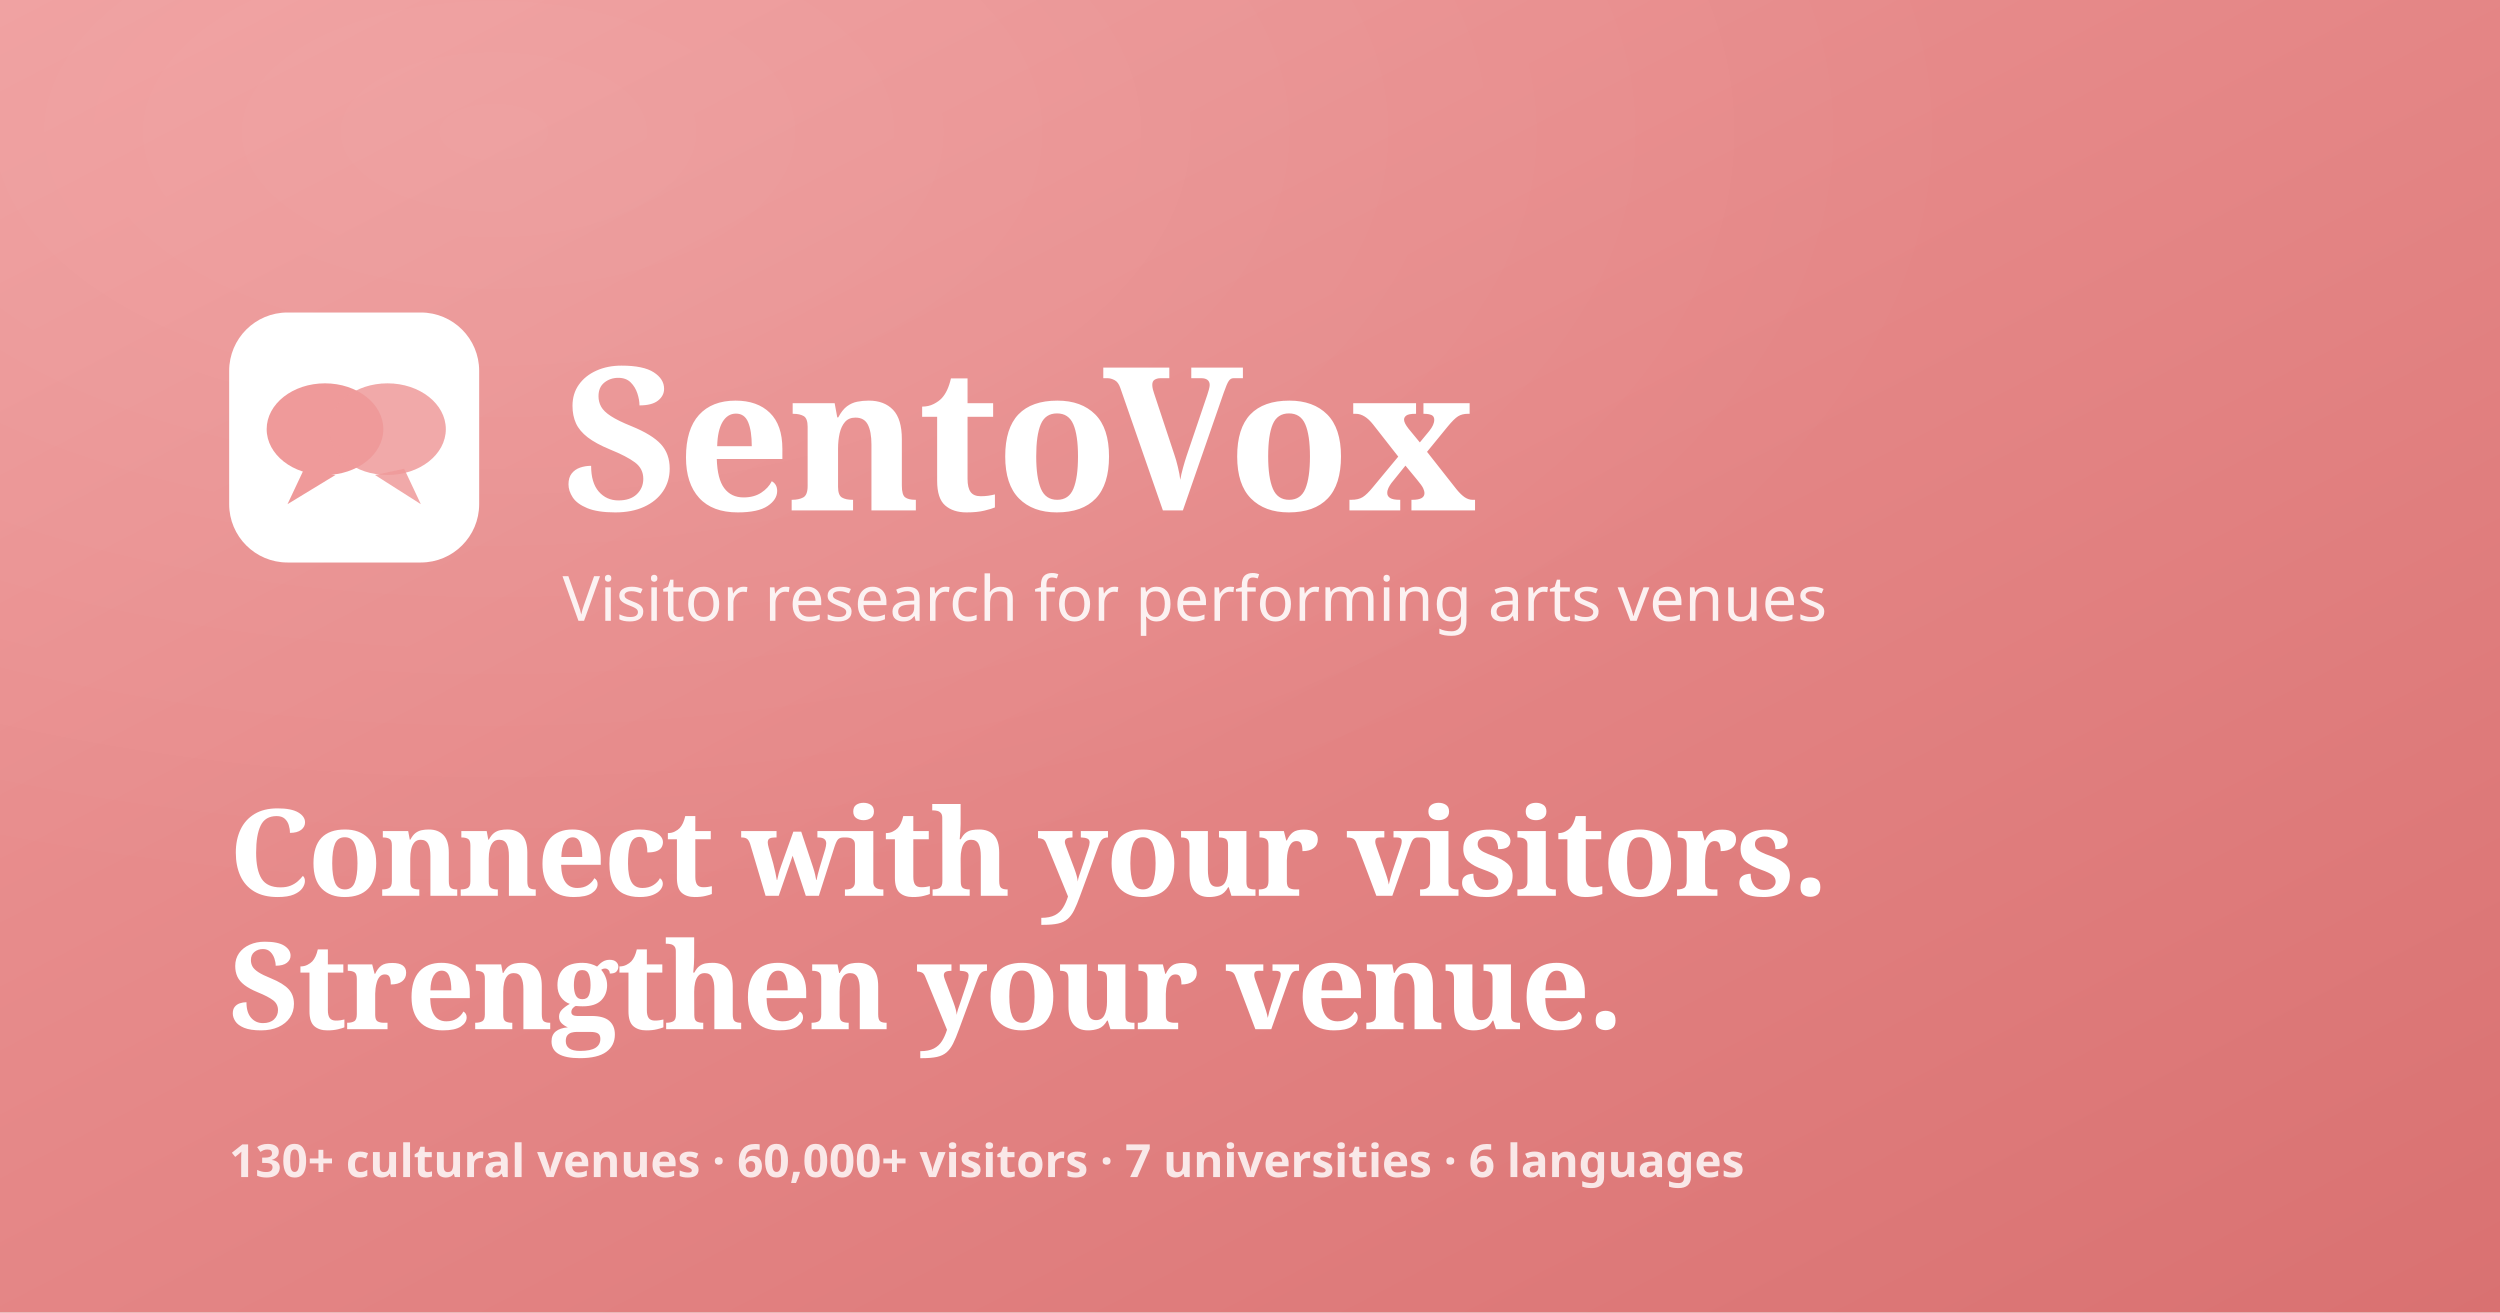
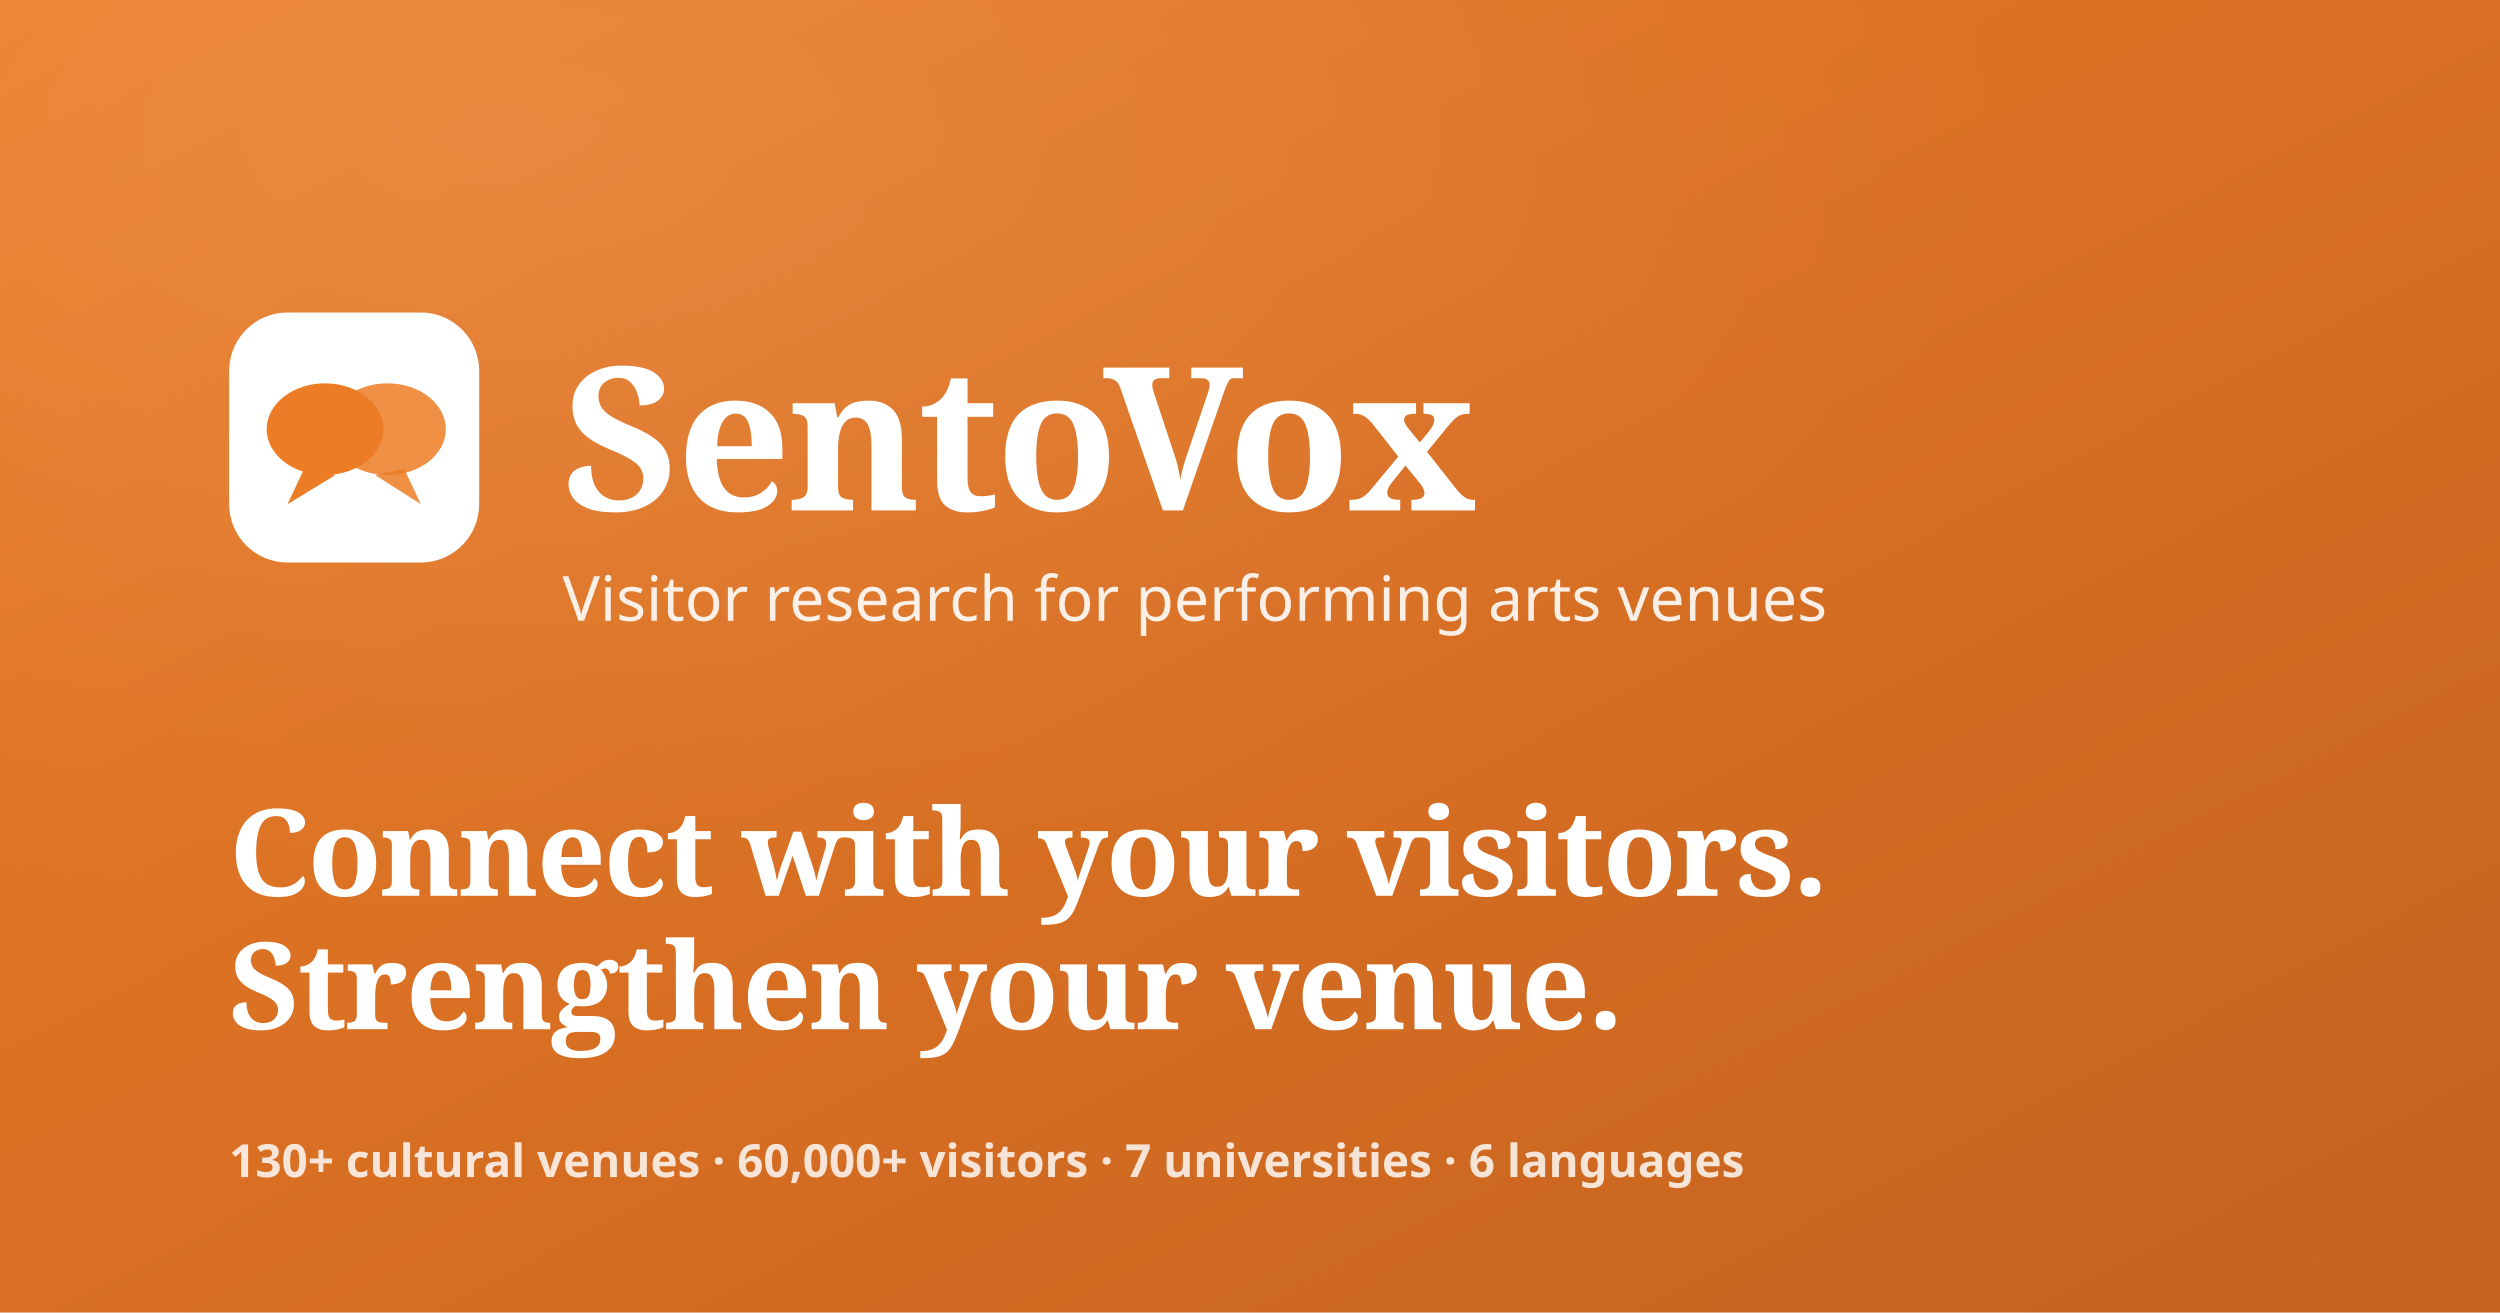
<svg xmlns="http://www.w3.org/2000/svg" width="1200" height="630" viewBox="0 0 1200 630">
  <defs>
    <linearGradient id="bg" x1="0%" y1="0%" x2="100%" y2="100%">
-       <stop offset="0%" stop-color="#ef9a9a" />
-       <stop offset="100%" stop-color="#d97171" />
+       <stop offset="0%" stop-color="#ec7c25" />
+       <stop offset="100%" stop-color="#c46220" />
    </linearGradient>
    <radialGradient id="glow" cx="20%" cy="10%" r="60%">
      <stop offset="0%" stop-color="#ffffff" stop-opacity="0.12" />
      <stop offset="100%" stop-color="#ffffff" stop-opacity="0" />
    </radialGradient>
  </defs>
  <rect width="1200" height="630" fill="url(#bg)" />
  <rect width="1200" height="630" fill="url(#glow)" />
  <g transform="translate(110,150)">
    <rect width="120" height="120" rx="28" fill="#ffffff" />
-     <ellipse cx="46" cy="56" rx="28" ry="22" fill="#ef9a9a" />
-     <path d="M36 75 L28 92 L51 78 Z" fill="#ef9a9a" />
-     <ellipse cx="76" cy="56" rx="28" ry="22" fill="#ef9a9a" opacity="0.85" />
-     <path d="M70 78 L92 92 L84 75 Z" fill="#ef9a9a" opacity="0.85" />
+     <ellipse cx="46" cy="56" rx="28" ry="22" fill="#ec7c25" />
+     <path d="M36 75 L28 92 L51 78 Z" fill="#ec7c25" />
+     <ellipse cx="76" cy="56" rx="28" ry="22" fill="#ec7c25" opacity="0.85" />
+     <path d="M70 78 L92 92 L84 75 Z" fill="#ec7c25" opacity="0.85" />
  </g>
  <text x="270" y="245" font-family="'Playfair Display',Georgia,serif" font-weight="700" font-size="96" fill="#ffffff" letter-spacing="-1.5">SentoVox</text>
  <text x="270" y="298" font-family="'DM Sans',system-ui,sans-serif" font-weight="500" font-size="30" fill="#ffffff" opacity="0.88">Visitor research for performing arts venues</text>
  <text x="110" y="430" font-family="'Playfair Display',Georgia,serif" font-weight="700" font-size="58" fill="#ffffff" letter-spacing="-1">Connect with your visitors.</text>
  <text x="110" y="494" font-family="'Playfair Display',Georgia,serif" font-weight="700" font-size="58" fill="#ffffff" letter-spacing="-1">Strengthen your venue.</text>
  <text x="110" y="565" font-family="'DM Sans',system-ui,sans-serif" font-weight="600" font-size="22" fill="#ffffff" opacity="0.82">130+ cultural venues  ·  60,000+ visitors  ·  7 universities  ·  6 languages</text>
</svg>
